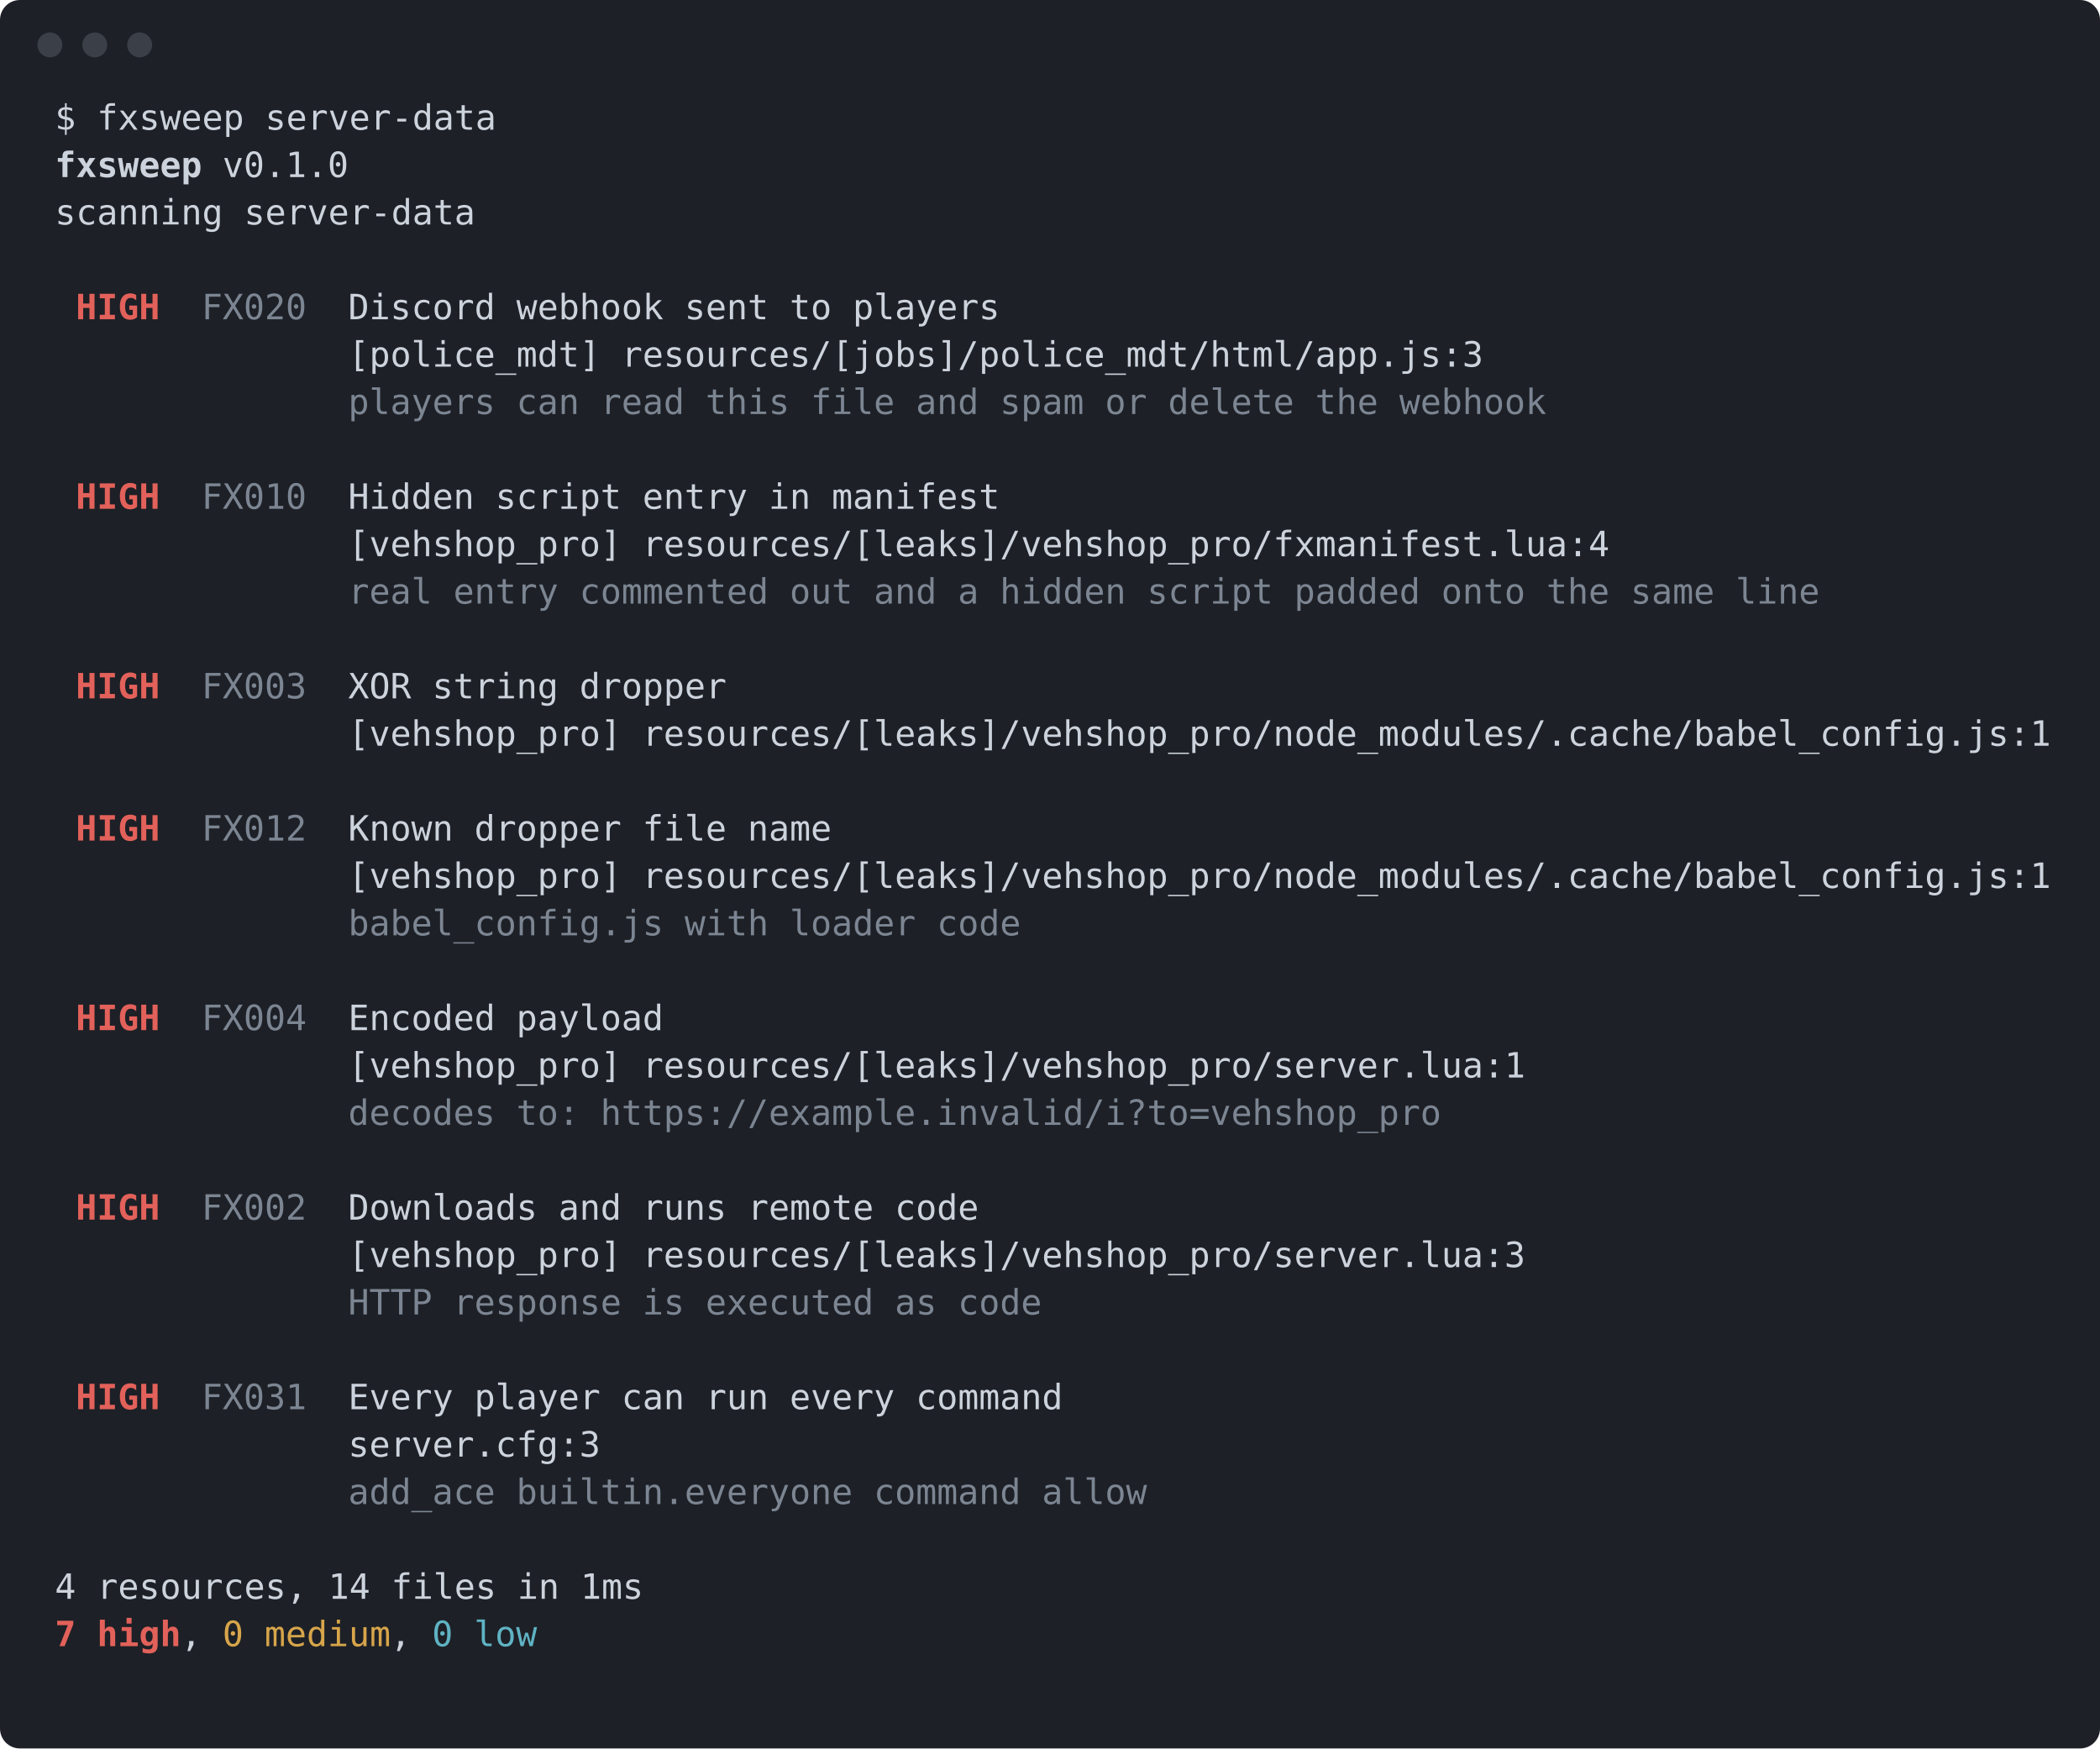
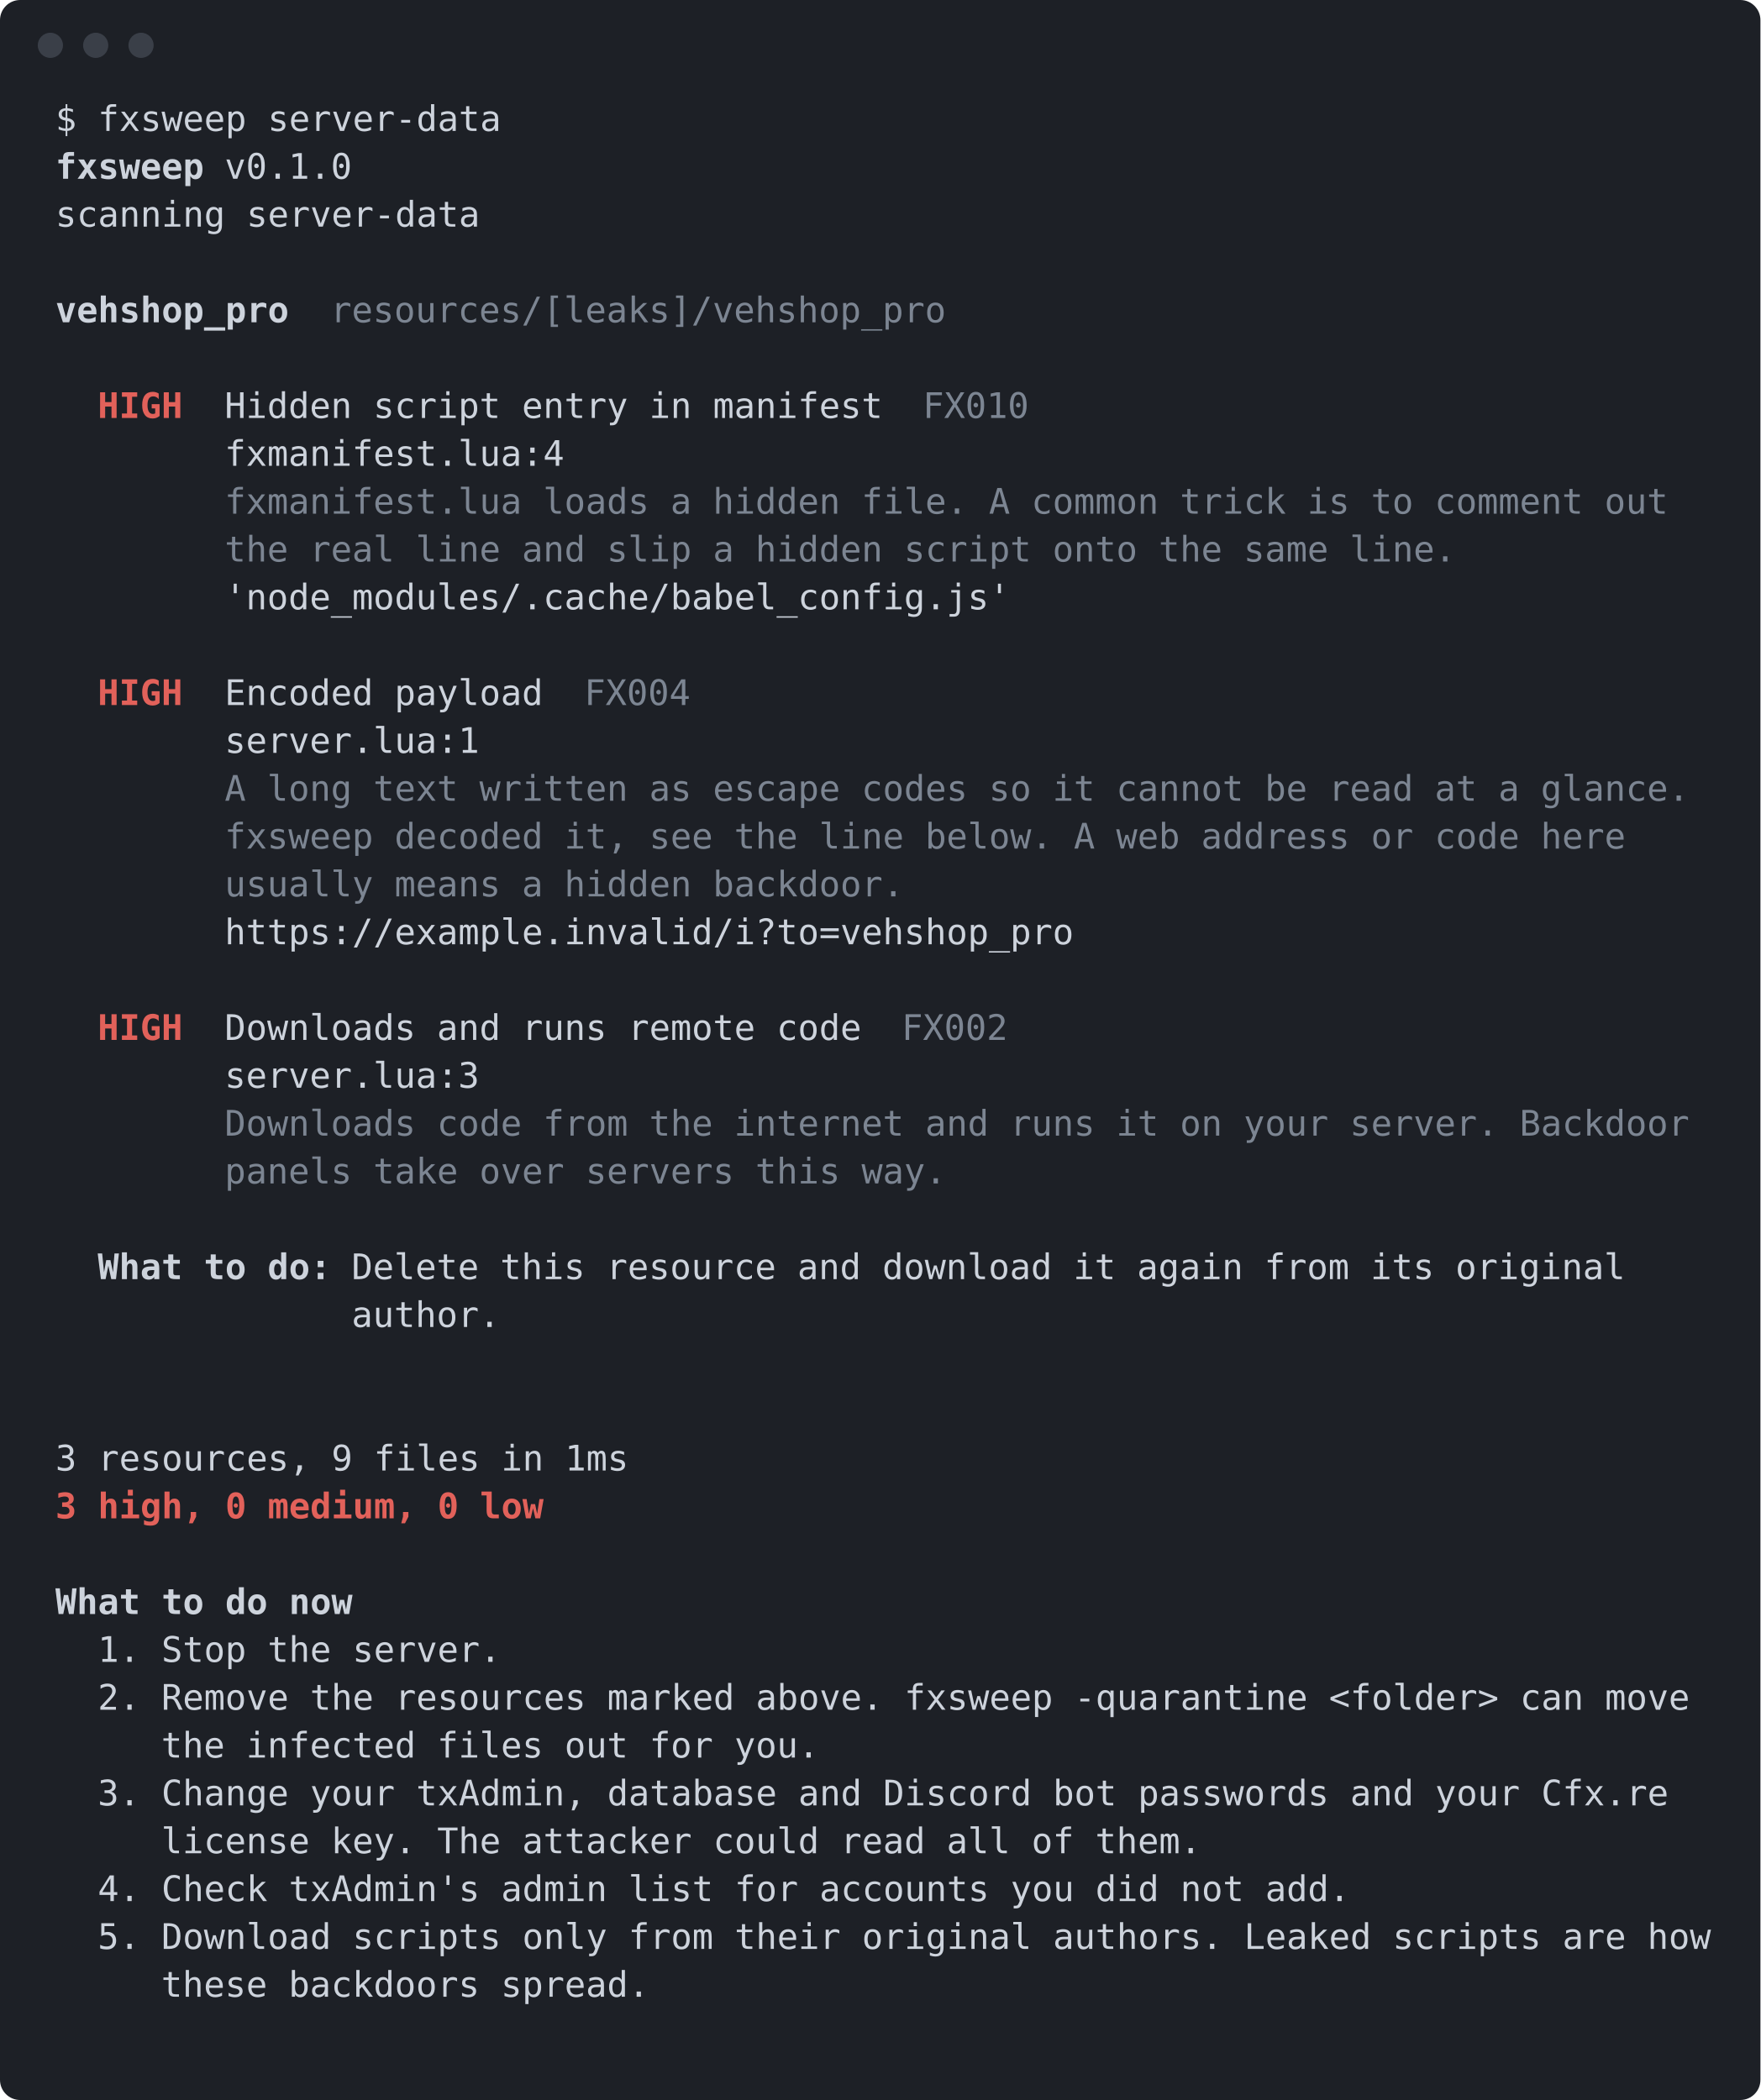
- <svg xmlns="http://www.w3.org/2000/svg" width="842" height="701" viewBox="0 0 842 701">
-   <rect width="842" height="701" rx="8" fill="#1d2026" />
+ <svg xmlns="http://www.w3.org/2000/svg" width="699" height="834" viewBox="0 0 699 834">
+   <rect width="699" height="834" rx="8" fill="#1d2026" />
  <g fill="#3a3f48">
    <circle cx="20" cy="18" r="5" />
    <circle cx="38" cy="18" r="5" />
    <circle cx="56" cy="18" r="5" />
  </g>
  <g font-family="ui-monospace, SFMono-Regular, Menlo, Consolas, monospace" font-size="14" xml:space="preserve">
    <text y="52" style="white-space:pre">
      <tspan x="22.0" fill="#cdd3dc">$ fxsweep server-data</tspan>
    </text>
    <text y="71" style="white-space:pre">
      <tspan x="22.0" fill="#cdd3dc" font-weight="bold">fxsweep</tspan>
      <tspan x="89.2" fill="#cdd3dc">v0.1.0</tspan>
    </text>
    <text y="90" style="white-space:pre">
      <tspan x="22.0" fill="#cdd3dc">scanning server-data</tspan>
    </text>
    <text y="109" style="white-space:pre" />
    <text y="128" style="white-space:pre">
-       <tspan x="30.4" fill="#e2615a" font-weight="bold">HIGH</tspan>
-       <tspan x="80.8" fill="#7c8592">FX020</tspan>
-       <tspan x="139.6" fill="#cdd3dc">Discord webhook sent to players</tspan>
+       <tspan x="22.0" fill="#cdd3dc" font-weight="bold">vehshop_pro</tspan>
+       <tspan x="131.2" fill="#7c8592">resources/[leaks]/vehshop_pro</tspan>
    </text>
-     <text y="147" style="white-space:pre">
-       <tspan x="139.6" fill="#cdd3dc">[police_mdt] resources/[jobs]/police_mdt/html/app.js:3</tspan>
+     <text y="147" style="white-space:pre" />
+     <text y="166" style="white-space:pre">
+       <tspan x="38.8" fill="#e2615a" font-weight="bold">HIGH</tspan>
+       <tspan x="89.2" fill="#cdd3dc">Hidden script entry in manifest  </tspan>
+       <tspan x="366.4" fill="#7c8592">FX010</tspan>
    </text>
-     <text y="166" style="white-space:pre">
-       <tspan x="139.6" fill="#7c8592">players can read this file and spam or delete the webhook</tspan>
+     <text y="185" style="white-space:pre">
+       <tspan x="89.2" fill="#cdd3dc">fxmanifest.lua:4</tspan>
    </text>
-     <text y="185" style="white-space:pre" />
    <text y="204" style="white-space:pre">
-       <tspan x="30.4" fill="#e2615a" font-weight="bold">HIGH</tspan>
-       <tspan x="80.8" fill="#7c8592">FX010</tspan>
-       <tspan x="139.6" fill="#cdd3dc">Hidden script entry in manifest</tspan>
+       <tspan x="89.2" fill="#7c8592">fxmanifest.lua loads a hidden file. A common trick is to comment out</tspan>
    </text>
    <text y="223" style="white-space:pre">
-       <tspan x="139.6" fill="#cdd3dc">[vehshop_pro] resources/[leaks]/vehshop_pro/fxmanifest.lua:4</tspan>
+       <tspan x="89.2" fill="#7c8592">the real line and slip a hidden script onto the same line.</tspan>
    </text>
    <text y="242" style="white-space:pre">
-       <tspan x="139.6" fill="#7c8592">real entry commented out and a hidden script padded onto the same line</tspan>
+       <tspan x="89.2" fill="#cdd3dc">'node_modules/.cache/babel_config.js'</tspan>
    </text>
    <text y="261" style="white-space:pre" />
    <text y="280" style="white-space:pre">
-       <tspan x="30.4" fill="#e2615a" font-weight="bold">HIGH</tspan>
-       <tspan x="80.8" fill="#7c8592">FX003</tspan>
-       <tspan x="139.6" fill="#cdd3dc">XOR string dropper</tspan>
+       <tspan x="38.8" fill="#e2615a" font-weight="bold">HIGH</tspan>
+       <tspan x="89.2" fill="#cdd3dc">Encoded payload  </tspan>
+       <tspan x="232.0" fill="#7c8592">FX004</tspan>
    </text>
    <text y="299" style="white-space:pre">
-       <tspan x="139.6" fill="#cdd3dc">[vehshop_pro] resources/[leaks]/vehshop_pro/node_modules/.cache/babel_config.js:1</tspan>
+       <tspan x="89.2" fill="#cdd3dc">server.lua:1</tspan>
    </text>
-     <text y="318" style="white-space:pre" />
+     <text y="318" style="white-space:pre">
+       <tspan x="89.2" fill="#7c8592">A long text written as escape codes so it cannot be read at a glance.</tspan>
+     </text>
    <text y="337" style="white-space:pre">
-       <tspan x="30.4" fill="#e2615a" font-weight="bold">HIGH</tspan>
-       <tspan x="80.8" fill="#7c8592">FX012</tspan>
-       <tspan x="139.6" fill="#cdd3dc">Known dropper file name</tspan>
+       <tspan x="89.2" fill="#7c8592">fxsweep decoded it, see the line below. A web address or code here</tspan>
    </text>
    <text y="356" style="white-space:pre">
-       <tspan x="139.6" fill="#cdd3dc">[vehshop_pro] resources/[leaks]/vehshop_pro/node_modules/.cache/babel_config.js:1</tspan>
+       <tspan x="89.2" fill="#7c8592">usually means a hidden backdoor.</tspan>
    </text>
    <text y="375" style="white-space:pre">
-       <tspan x="139.6" fill="#7c8592">babel_config.js with loader code</tspan>
+       <tspan x="89.2" fill="#cdd3dc">https://example.invalid/i?to=vehshop_pro</tspan>
    </text>
    <text y="394" style="white-space:pre" />
    <text y="413" style="white-space:pre">
-       <tspan x="30.4" fill="#e2615a" font-weight="bold">HIGH</tspan>
-       <tspan x="80.8" fill="#7c8592">FX004</tspan>
-       <tspan x="139.6" fill="#cdd3dc">Encoded payload</tspan>
+       <tspan x="38.8" fill="#e2615a" font-weight="bold">HIGH</tspan>
+       <tspan x="89.2" fill="#cdd3dc">Downloads and runs remote code  </tspan>
+       <tspan x="358.0" fill="#7c8592">FX002</tspan>
    </text>
    <text y="432" style="white-space:pre">
-       <tspan x="139.6" fill="#cdd3dc">[vehshop_pro] resources/[leaks]/vehshop_pro/server.lua:1</tspan>
+       <tspan x="89.2" fill="#cdd3dc">server.lua:3</tspan>
    </text>
    <text y="451" style="white-space:pre">
-       <tspan x="139.6" fill="#7c8592">decodes to: https://example.invalid/i?to=vehshop_pro</tspan>
+       <tspan x="89.2" fill="#7c8592">Downloads code from the internet and runs it on your server. Backdoor</tspan>
    </text>
-     <text y="470" style="white-space:pre" />
-     <text y="489" style="white-space:pre">
-       <tspan x="30.4" fill="#e2615a" font-weight="bold">HIGH</tspan>
-       <tspan x="80.8" fill="#7c8592">FX002</tspan>
-       <tspan x="139.6" fill="#cdd3dc">Downloads and runs remote code</tspan>
+     <text y="470" style="white-space:pre">
+       <tspan x="89.2" fill="#7c8592">panels take over servers this way.</tspan>
    </text>
+     <text y="489" style="white-space:pre" />
    <text y="508" style="white-space:pre">
-       <tspan x="139.6" fill="#cdd3dc">[vehshop_pro] resources/[leaks]/vehshop_pro/server.lua:3</tspan>
+       <tspan x="38.8" fill="#cdd3dc" font-weight="bold">What to do:</tspan>
+       <tspan x="139.6" fill="#cdd3dc">Delete this resource and download it again from its original</tspan>
    </text>
    <text y="527" style="white-space:pre">
-       <tspan x="139.6" fill="#7c8592">HTTP response is executed as code</tspan>
+       <tspan x="139.6" fill="#cdd3dc">author.</tspan>
    </text>
    <text y="546" style="white-space:pre" />
-     <text y="565" style="white-space:pre">
-       <tspan x="30.4" fill="#e2615a" font-weight="bold">HIGH</tspan>
-       <tspan x="80.8" fill="#7c8592">FX031</tspan>
-       <tspan x="139.6" fill="#cdd3dc">Every player can run every command</tspan>
-     </text>
+     <text y="565" style="white-space:pre" />
    <text y="584" style="white-space:pre">
-       <tspan x="139.6" fill="#cdd3dc">server.cfg:3</tspan>
+       <tspan x="22.0" fill="#cdd3dc">3 resources, 9 files in 1ms</tspan>
    </text>
    <text y="603" style="white-space:pre">
-       <tspan x="139.6" fill="#7c8592">add_ace builtin.everyone command allow</tspan>
+       <tspan x="22.0" fill="#e2615a" font-weight="bold">3 high, 0 medium, 0 low</tspan>
    </text>
    <text y="622" style="white-space:pre" />
    <text y="641" style="white-space:pre">
-       <tspan x="22.0" fill="#cdd3dc">4 resources, 14 files in 1ms</tspan>
+       <tspan x="22.0" fill="#cdd3dc" font-weight="bold">What to do now</tspan>
    </text>
    <text y="660" style="white-space:pre">
-       <tspan x="22.0" fill="#e2615a" font-weight="bold">7 high</tspan>
-       <tspan x="72.4" fill="#cdd3dc">, </tspan>
-       <tspan x="89.2" fill="#d7a54a">0 medium</tspan>
-       <tspan x="156.4" fill="#cdd3dc">, </tspan>
-       <tspan x="173.2" fill="#5fb3c4">0 low</tspan>
+       <tspan x="38.8" fill="#cdd3dc">1. Stop the server.</tspan>
+     </text>
+     <text y="679" style="white-space:pre">
+       <tspan x="38.8" fill="#cdd3dc">2. Remove the resources marked above. fxsweep -quarantine &lt;folder&gt; can move</tspan>
+     </text>
+     <text y="698" style="white-space:pre">
+       <tspan x="64.0" fill="#cdd3dc">the infected files out for you.</tspan>
+     </text>
+     <text y="717" style="white-space:pre">
+       <tspan x="38.8" fill="#cdd3dc">3. Change your txAdmin, database and Discord bot passwords and your Cfx.re</tspan>
+     </text>
+     <text y="736" style="white-space:pre">
+       <tspan x="64.0" fill="#cdd3dc">license key. The attacker could read all of them.</tspan>
+     </text>
+     <text y="755" style="white-space:pre">
+       <tspan x="38.8" fill="#cdd3dc">4. Check txAdmin's admin list for accounts you did not add.</tspan>
+     </text>
+     <text y="774" style="white-space:pre">
+       <tspan x="38.8" fill="#cdd3dc">5. Download scripts only from their original authors. Leaked scripts are how</tspan>
+     </text>
+     <text y="793" style="white-space:pre">
+       <tspan x="64.0" fill="#cdd3dc">these backdoors spread.</tspan>
    </text>
  </g>
</svg>
